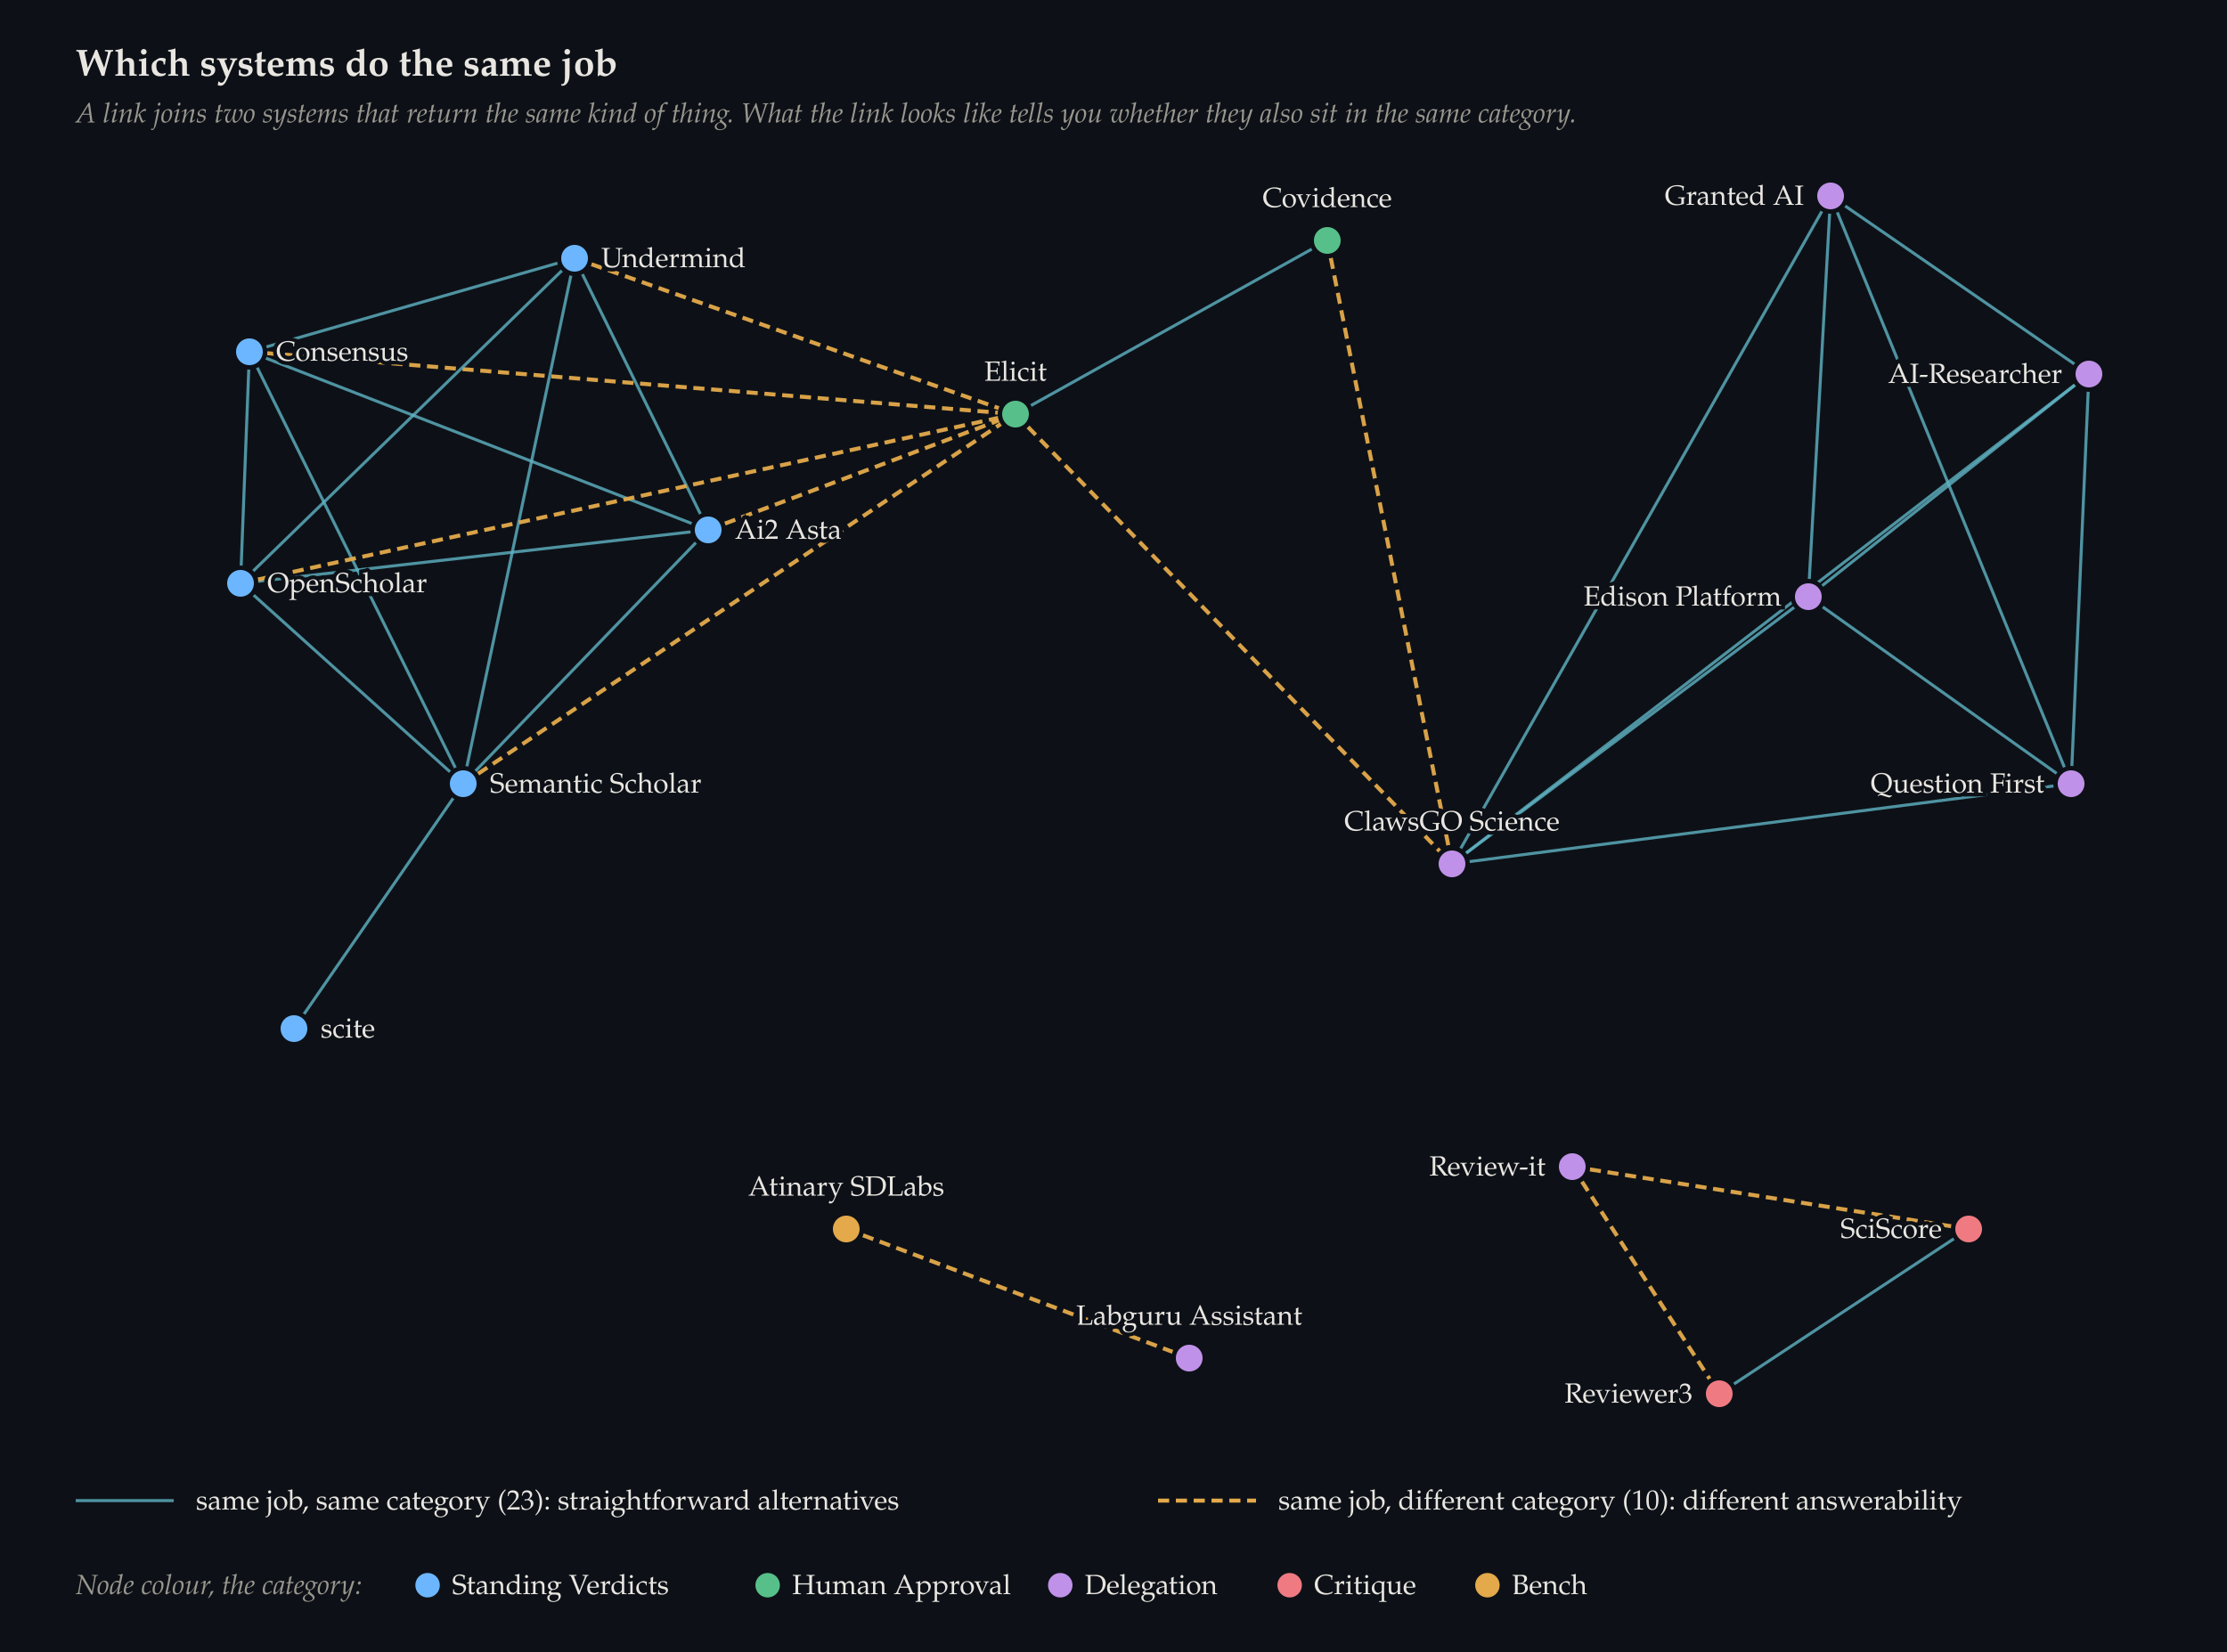
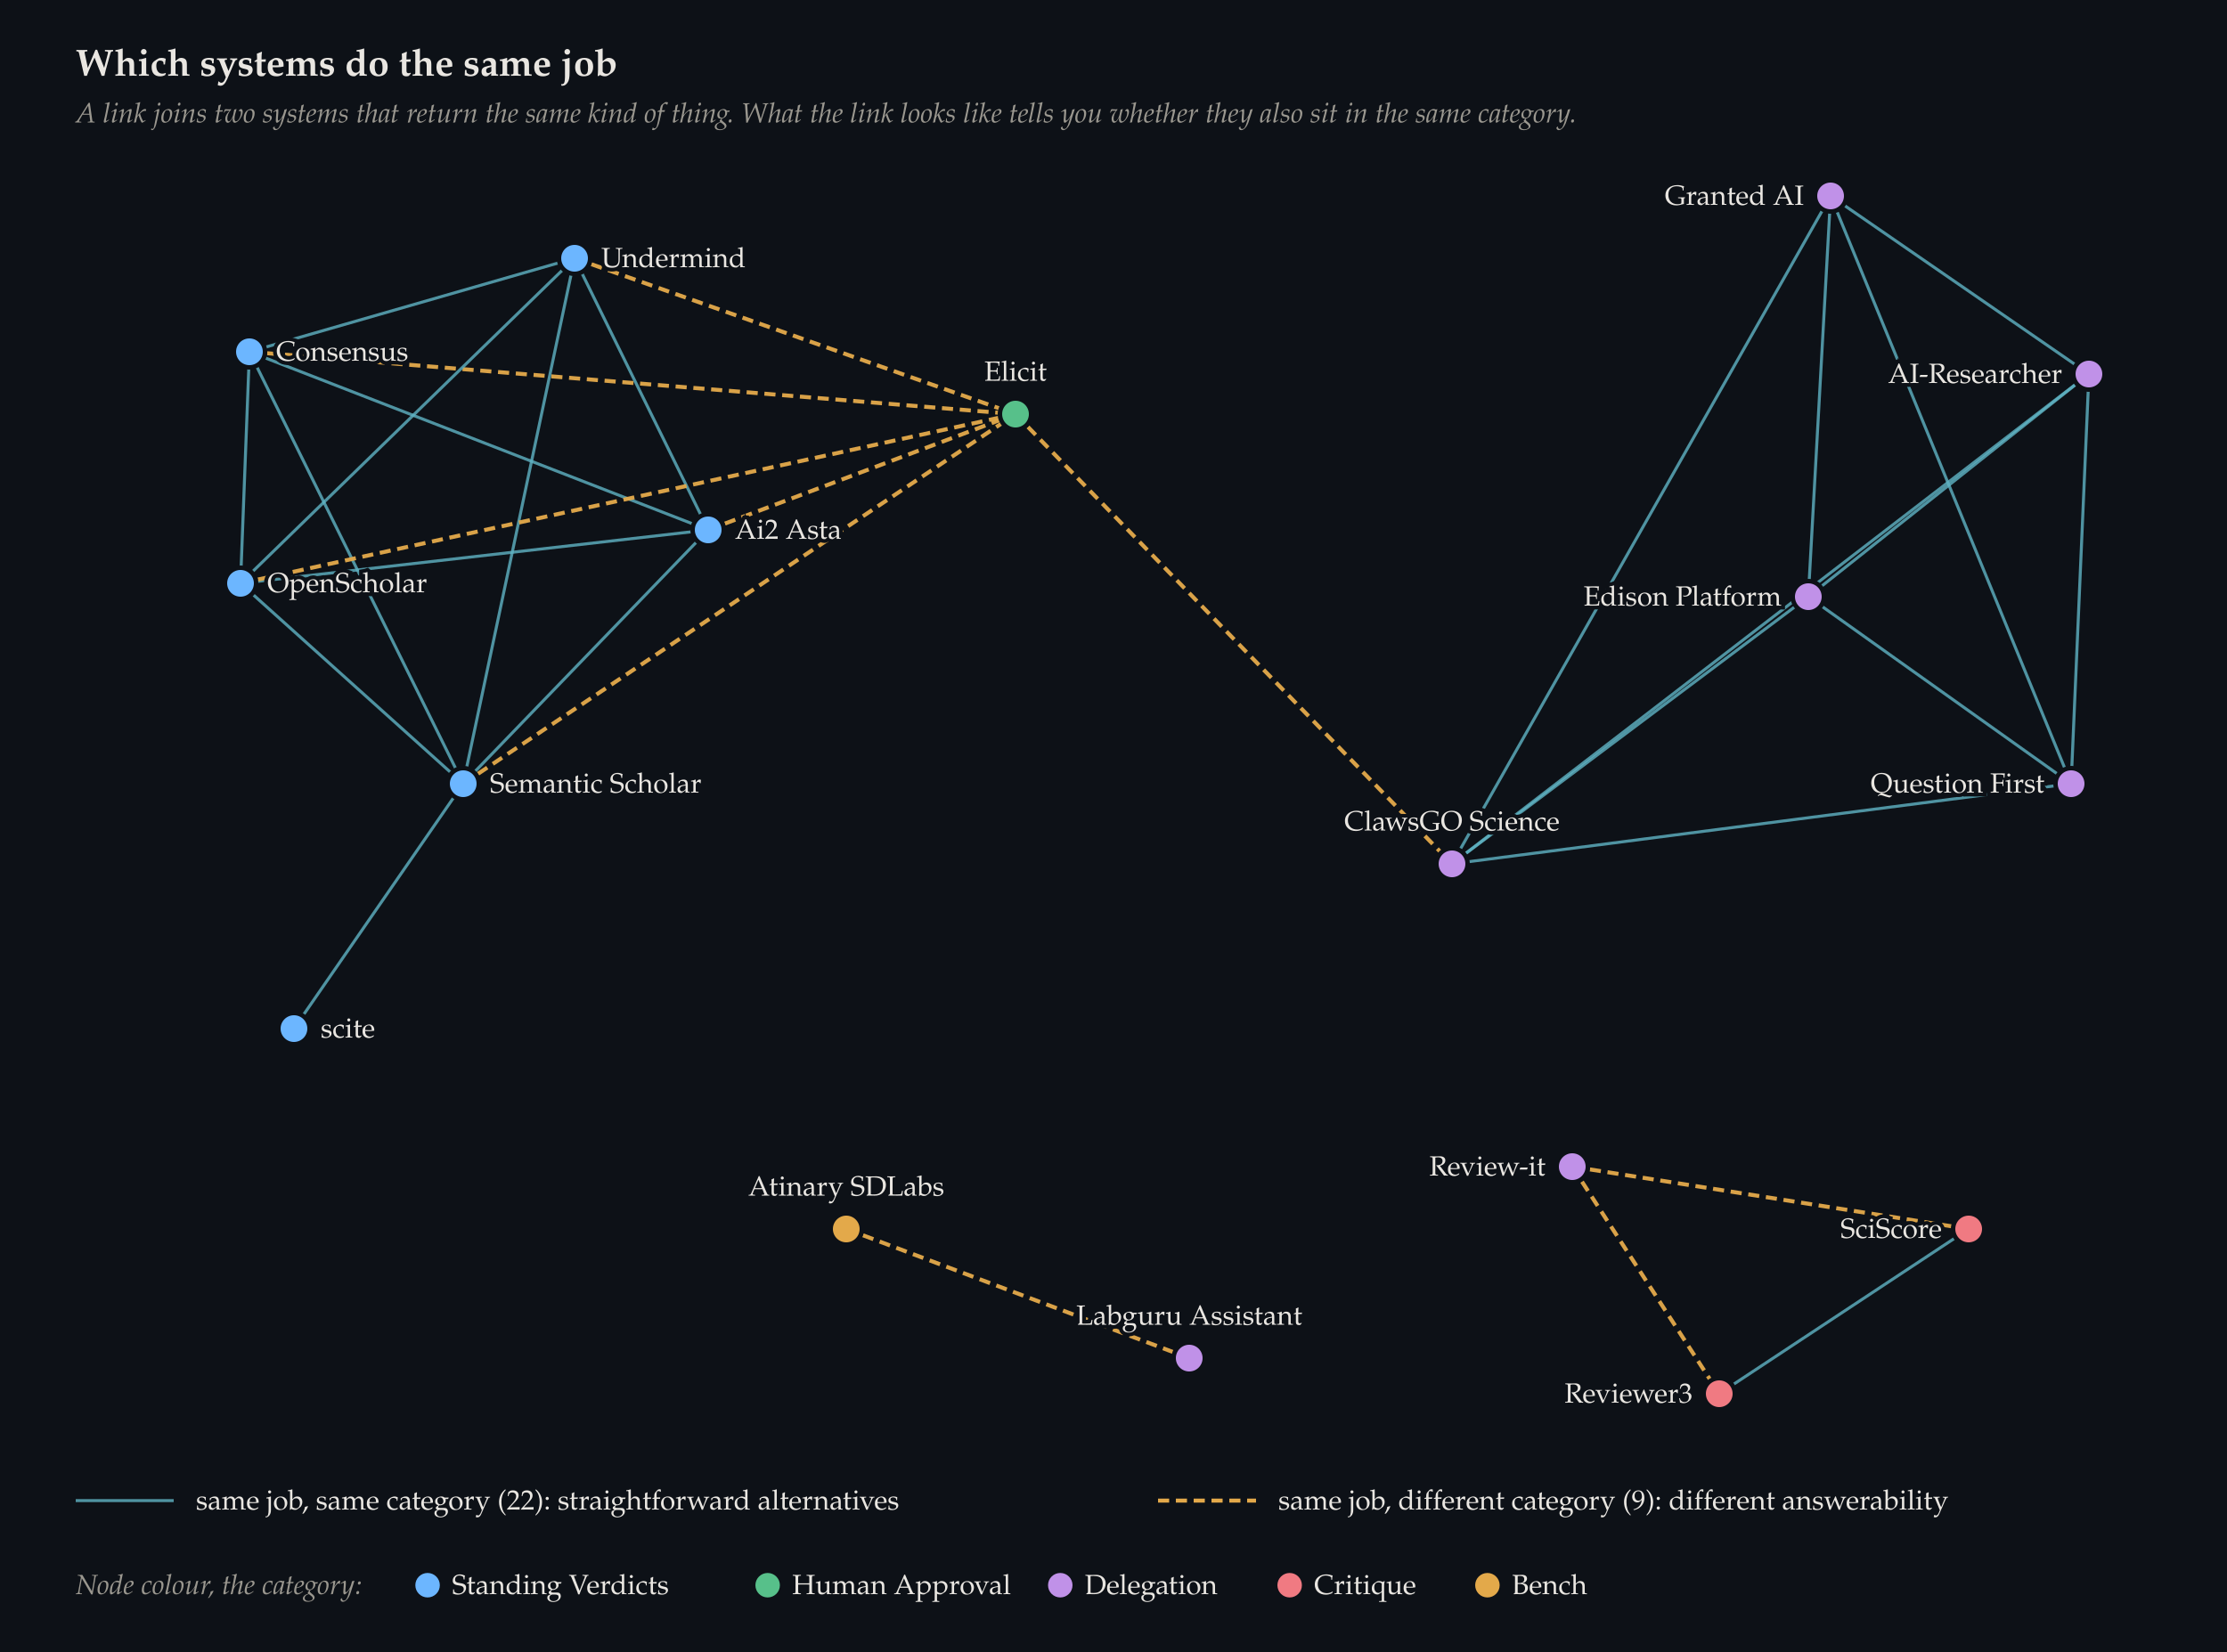
<svg xmlns="http://www.w3.org/2000/svg" width="1000" height="742" viewBox="0 0 1000 742" font-family="&quot;Iowan Old Style&quot;,&quot;Palatino Linotype&quot;,Palatino,&quot;Book Antiqua&quot;,Georgia,&quot;Times New Roman&quot;,serif" role="img" aria-labelledby="gt gd">
  <rect width="1000" height="742" fill="#0d1117" />
  <text x="34" y="34" font-size="17" font-weight="600" fill="#e9e6e1">Which systems do the same job</text>
  <text x="34" y="55" font-size="12.5" font-style="italic" fill="#9a978f">A link joins two systems that return the same kind of thing. What the link looks like tells you whether they also sit in the same category.</text>
  <line x1="112" y1="158" x2="258" y2="116" stroke="#5fb4c4" stroke-width="1.35" opacity="0.8" />
  <line x1="112" y1="158" x2="318" y2="238" stroke="#5fb4c4" stroke-width="1.35" opacity="0.8" />
  <line x1="112" y1="158" x2="108" y2="262" stroke="#5fb4c4" stroke-width="1.35" opacity="0.8" />
  <line x1="112" y1="158" x2="208" y2="352" stroke="#5fb4c4" stroke-width="1.35" opacity="0.8" />
  <line x1="112" y1="158" x2="456" y2="186" stroke="#e3a94a" stroke-width="1.8" stroke-dasharray="5 3" opacity="0.95" />
  <line x1="258" y1="116" x2="318" y2="238" stroke="#5fb4c4" stroke-width="1.35" opacity="0.8" />
  <line x1="258" y1="116" x2="108" y2="262" stroke="#5fb4c4" stroke-width="1.35" opacity="0.8" />
  <line x1="258" y1="116" x2="208" y2="352" stroke="#5fb4c4" stroke-width="1.35" opacity="0.8" />
  <line x1="258" y1="116" x2="456" y2="186" stroke="#e3a94a" stroke-width="1.8" stroke-dasharray="5 3" opacity="0.95" />
  <line x1="318" y1="238" x2="108" y2="262" stroke="#5fb4c4" stroke-width="1.35" opacity="0.8" />
  <line x1="318" y1="238" x2="208" y2="352" stroke="#5fb4c4" stroke-width="1.35" opacity="0.8" />
  <line x1="318" y1="238" x2="456" y2="186" stroke="#e3a94a" stroke-width="1.8" stroke-dasharray="5 3" opacity="0.95" />
  <line x1="108" y1="262" x2="208" y2="352" stroke="#5fb4c4" stroke-width="1.35" opacity="0.8" />
  <line x1="108" y1="262" x2="456" y2="186" stroke="#e3a94a" stroke-width="1.8" stroke-dasharray="5 3" opacity="0.95" />
  <line x1="208" y1="352" x2="132" y2="462" stroke="#5fb4c4" stroke-width="1.35" opacity="0.8" />
  <line x1="208" y1="352" x2="456" y2="186" stroke="#e3a94a" stroke-width="1.8" stroke-dasharray="5 3" opacity="0.95" />
-   <line x1="456" y1="186" x2="596" y2="108" stroke="#5fb4c4" stroke-width="1.35" opacity="0.8" />
  <line x1="456" y1="186" x2="652" y2="388" stroke="#e3a94a" stroke-width="1.8" stroke-dasharray="5 3" opacity="0.95" />
-   <line x1="596" y1="108" x2="652" y2="388" stroke="#e3a94a" stroke-width="1.8" stroke-dasharray="5 3" opacity="0.95" />
  <line x1="652" y1="388" x2="822" y2="88" stroke="#5fb4c4" stroke-width="1.35" opacity="0.8" />
  <line x1="652" y1="388" x2="938" y2="168" stroke="#5fb4c4" stroke-width="1.35" opacity="0.8" />
  <line x1="652" y1="388" x2="812" y2="268" stroke="#5fb4c4" stroke-width="1.35" opacity="0.8" />
  <line x1="652" y1="388" x2="930" y2="352" stroke="#5fb4c4" stroke-width="1.35" opacity="0.8" />
  <line x1="822" y1="88" x2="938" y2="168" stroke="#5fb4c4" stroke-width="1.35" opacity="0.8" />
  <line x1="822" y1="88" x2="812" y2="268" stroke="#5fb4c4" stroke-width="1.35" opacity="0.8" />
  <line x1="822" y1="88" x2="930" y2="352" stroke="#5fb4c4" stroke-width="1.35" opacity="0.8" />
  <line x1="938" y1="168" x2="812" y2="268" stroke="#5fb4c4" stroke-width="1.35" opacity="0.8" />
  <line x1="938" y1="168" x2="930" y2="352" stroke="#5fb4c4" stroke-width="1.35" opacity="0.8" />
  <line x1="812" y1="268" x2="930" y2="352" stroke="#5fb4c4" stroke-width="1.35" opacity="0.8" />
  <line x1="706" y1="524" x2="884" y2="552" stroke="#e3a94a" stroke-width="1.8" stroke-dasharray="5 3" opacity="0.95" />
  <line x1="706" y1="524" x2="772" y2="626" stroke="#e3a94a" stroke-width="1.8" stroke-dasharray="5 3" opacity="0.95" />
  <line x1="884" y1="552" x2="772" y2="626" stroke="#5fb4c4" stroke-width="1.35" opacity="0.8" />
  <line x1="380" y1="552" x2="534" y2="610" stroke="#e3a94a" stroke-width="1.8" stroke-dasharray="5 3" opacity="0.95" />
  <circle cx="112" cy="158" r="7" fill="#6cb6ff" stroke="#0d1117" stroke-width="2" />
  <text x="124" y="162" font-size="12.5" text-anchor="start" fill="#e9e6e1" stroke="#0d1117" stroke-width="3.4" paint-order="stroke">Consensus</text>
  <circle cx="258" cy="116" r="7" fill="#6cb6ff" stroke="#0d1117" stroke-width="2" />
  <text x="270" y="120" font-size="12.5" text-anchor="start" fill="#e9e6e1" stroke="#0d1117" stroke-width="3.4" paint-order="stroke">Undermind</text>
  <circle cx="318" cy="238" r="7" fill="#6cb6ff" stroke="#0d1117" stroke-width="2" />
  <text x="330" y="242" font-size="12.5" text-anchor="start" fill="#e9e6e1" stroke="#0d1117" stroke-width="3.4" paint-order="stroke">Ai2 Asta</text>
  <circle cx="108" cy="262" r="7" fill="#6cb6ff" stroke="#0d1117" stroke-width="2" />
  <text x="120" y="266" font-size="12.5" text-anchor="start" fill="#e9e6e1" stroke="#0d1117" stroke-width="3.4" paint-order="stroke">OpenScholar</text>
  <circle cx="208" cy="352" r="7" fill="#6cb6ff" stroke="#0d1117" stroke-width="2" />
  <text x="220" y="356" font-size="12.5" text-anchor="start" fill="#e9e6e1" stroke="#0d1117" stroke-width="3.4" paint-order="stroke">Semantic Scholar</text>
  <circle cx="132" cy="462" r="7" fill="#6cb6ff" stroke="#0d1117" stroke-width="2" />
  <text x="144" y="466" font-size="12.5" text-anchor="start" fill="#e9e6e1" stroke="#0d1117" stroke-width="3.4" paint-order="stroke">scite</text>
  <circle cx="456" cy="186" r="7" fill="#57c08a" stroke="#0d1117" stroke-width="2" />
  <text x="456" y="171" font-size="12.5" text-anchor="middle" fill="#e9e6e1" stroke="#0d1117" stroke-width="3.4" paint-order="stroke">Elicit</text>
-   <circle cx="596" cy="108" r="7" fill="#57c08a" stroke="#0d1117" stroke-width="2" />
-   <text x="596" y="93" font-size="12.5" text-anchor="middle" fill="#e9e6e1" stroke="#0d1117" stroke-width="3.4" paint-order="stroke">Covidence</text>
  <circle cx="652" cy="388" r="7" fill="#c091e8" stroke="#0d1117" stroke-width="2" />
  <text x="652" y="373" font-size="12.5" text-anchor="middle" fill="#e9e6e1" stroke="#0d1117" stroke-width="3.4" paint-order="stroke">ClawsGO Science</text>
  <circle cx="822" cy="88" r="7" fill="#c091e8" stroke="#0d1117" stroke-width="2" />
  <text x="810" y="92" font-size="12.5" text-anchor="end" fill="#e9e6e1" stroke="#0d1117" stroke-width="3.4" paint-order="stroke">Granted AI</text>
  <circle cx="938" cy="168" r="7" fill="#c091e8" stroke="#0d1117" stroke-width="2" />
  <text x="926" y="172" font-size="12.5" text-anchor="end" fill="#e9e6e1" stroke="#0d1117" stroke-width="3.4" paint-order="stroke">AI-Researcher</text>
  <circle cx="812" cy="268" r="7" fill="#c091e8" stroke="#0d1117" stroke-width="2" />
  <text x="800" y="272" font-size="12.5" text-anchor="end" fill="#e9e6e1" stroke="#0d1117" stroke-width="3.4" paint-order="stroke">Edison Platform</text>
  <circle cx="930" cy="352" r="7" fill="#c091e8" stroke="#0d1117" stroke-width="2" />
  <text x="918" y="356" font-size="12.5" text-anchor="end" fill="#e9e6e1" stroke="#0d1117" stroke-width="3.4" paint-order="stroke">Question First</text>
  <circle cx="706" cy="524" r="7" fill="#c091e8" stroke="#0d1117" stroke-width="2" />
  <text x="694" y="528" font-size="12.5" text-anchor="end" fill="#e9e6e1" stroke="#0d1117" stroke-width="3.4" paint-order="stroke">Review-it</text>
  <circle cx="884" cy="552" r="7" fill="#f07a82" stroke="#0d1117" stroke-width="2" />
  <text x="872" y="556" font-size="12.5" text-anchor="end" fill="#e9e6e1" stroke="#0d1117" stroke-width="3.4" paint-order="stroke">SciScore</text>
  <circle cx="772" cy="626" r="7" fill="#f07a82" stroke="#0d1117" stroke-width="2" />
  <text x="760" y="630" font-size="12.5" text-anchor="end" fill="#e9e6e1" stroke="#0d1117" stroke-width="3.4" paint-order="stroke">Reviewer3</text>
  <circle cx="380" cy="552" r="7" fill="#e3a94a" stroke="#0d1117" stroke-width="2" />
  <text x="380" y="537" font-size="12.5" text-anchor="middle" fill="#e9e6e1" stroke="#0d1117" stroke-width="3.4" paint-order="stroke">Atinary SDLabs</text>
  <circle cx="534" cy="610" r="7" fill="#c091e8" stroke="#0d1117" stroke-width="2" />
  <text x="534" y="595" font-size="12.5" text-anchor="middle" fill="#e9e6e1" stroke="#0d1117" stroke-width="3.4" paint-order="stroke">Labguru Assistant</text>
  <line x1="34" y1="674" x2="78" y2="674" stroke="#5fb4c4" stroke-width="1.35" opacity="0.8" />
-   <text x="88" y="678" font-size="12.5" fill="#e9e6e1">same job, same category (23): straightforward alternatives</text>
+   <text x="88" y="678" font-size="12.5" fill="#e9e6e1">same job, same category (22): straightforward alternatives</text>
  <line x1="520" y1="674" x2="564" y2="674" stroke="#e3a94a" stroke-width="1.8" stroke-dasharray="5 3" />
-   <text x="574" y="678" font-size="12.5" fill="#e9e6e1">same job, different category (10): different answerability</text>
+   <text x="574" y="678" font-size="12.5" fill="#e9e6e1">same job, different category (9): different answerability</text>
  <text x="34" y="716" font-size="12.5" font-style="italic" fill="#9a978f">Node colour, the category:</text>
  <circle cx="192" cy="712" r="5.5" fill="#6cb6ff" />
  <text x="203" y="716" font-size="12.5" fill="#e9e6e1">Standing Verdicts</text>
  <circle cx="344.7" cy="712" r="5.5" fill="#57c08a" />
  <text x="355.7" y="716" font-size="12.5" fill="#e9e6e1">Human Approval</text>
  <circle cx="476.1" cy="712" r="5.5" fill="#c091e8" />
  <text x="487.1" y="716" font-size="12.5" fill="#e9e6e1">Delegation</text>
  <circle cx="579.1" cy="712" r="5.5" fill="#f07a82" />
  <text x="590.1" y="716" font-size="12.5" fill="#e9e6e1">Critique</text>
  <circle cx="667.9" cy="712" r="5.5" fill="#e3a94a" />
  <text x="678.9" y="716" font-size="12.5" fill="#e9e6e1">Bench</text>
</svg>
